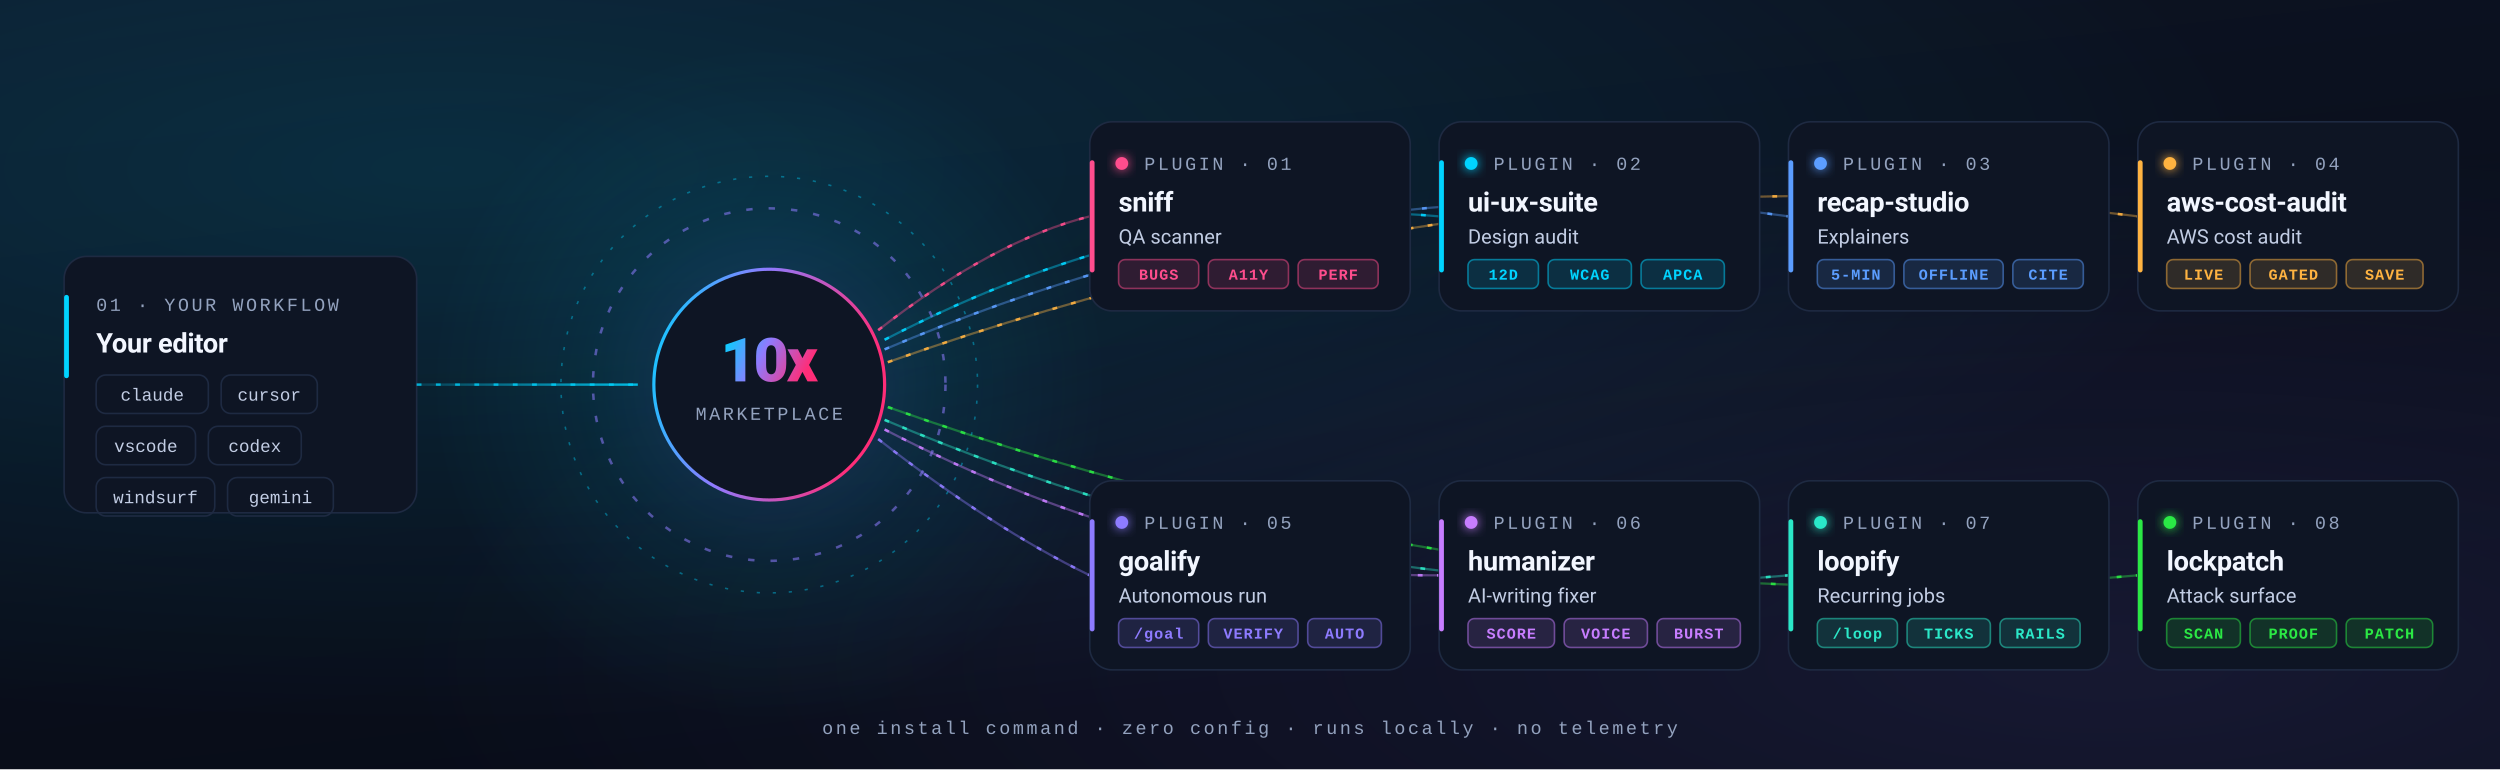
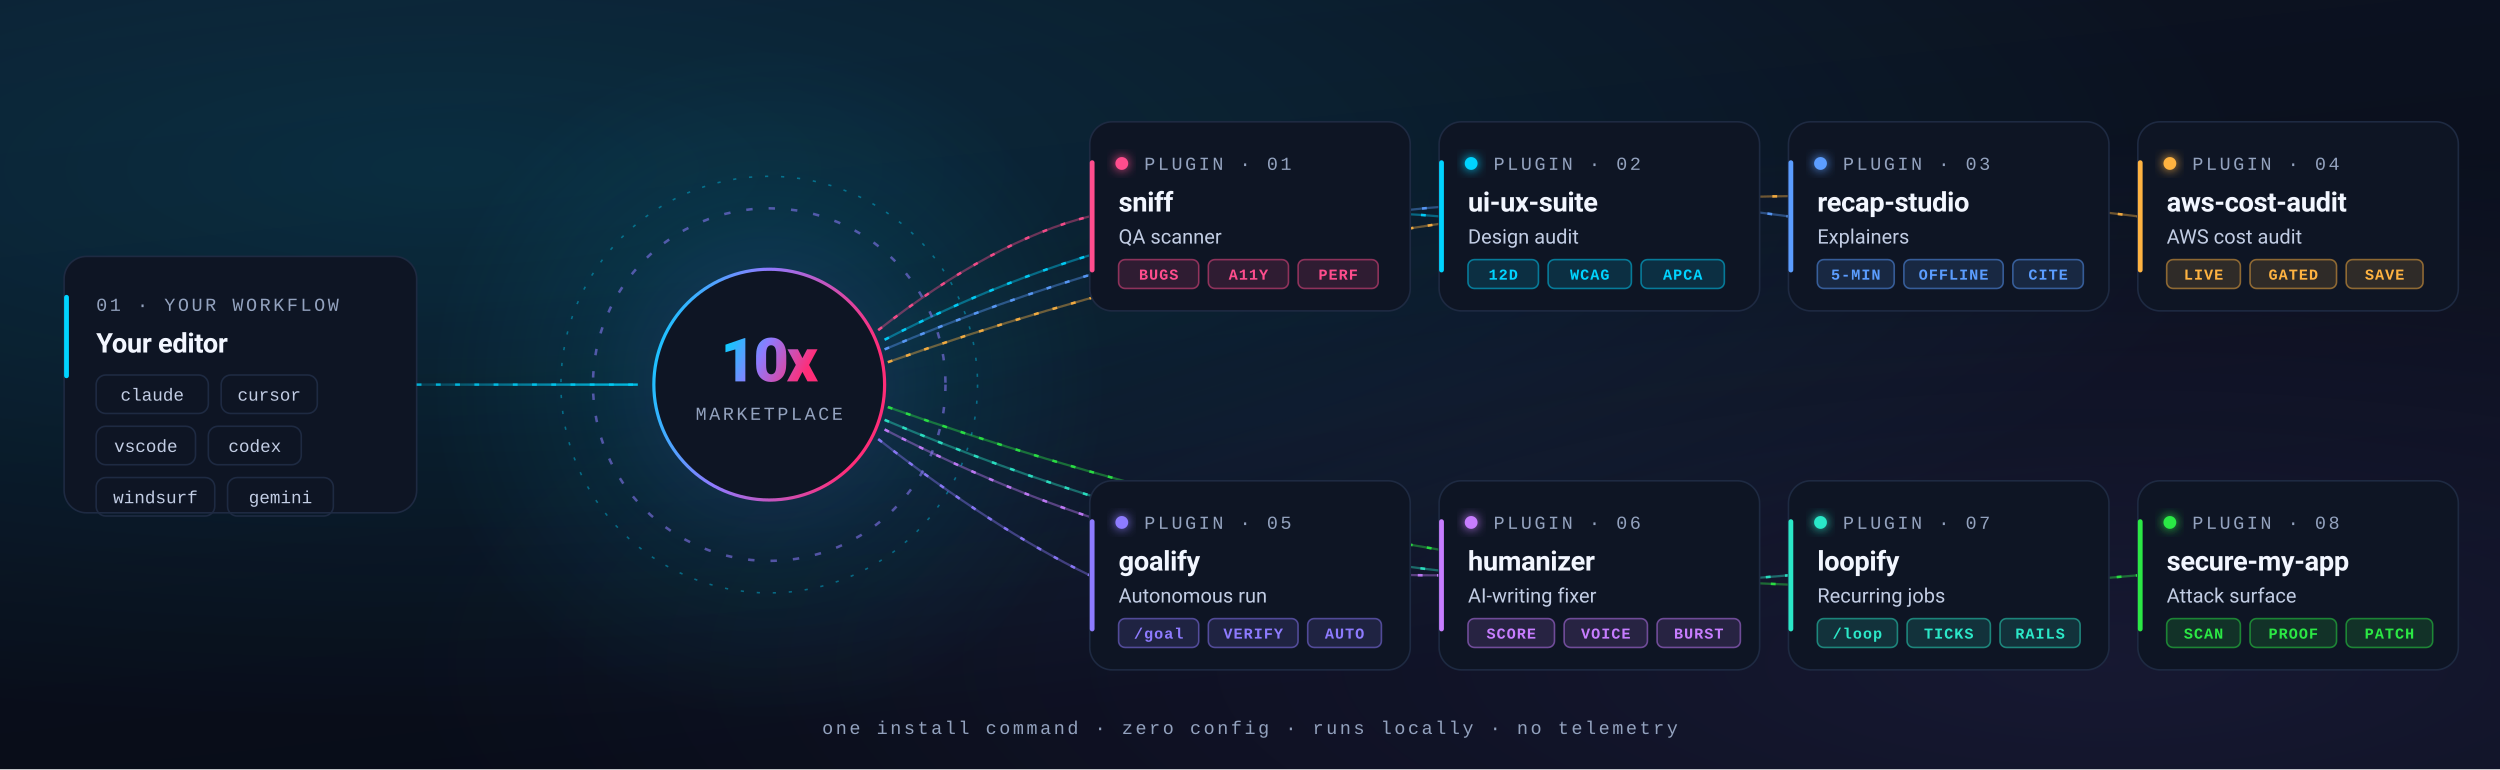
- <svg xmlns="http://www.w3.org/2000/svg" viewBox="0 0 1560 480" fill="none" role="img" aria-label="10x marketplace flow: your editor connects to the 10x hub which ships eight plugins: sniff, ui-ux-suite, recap-studio, aws-cost-audit, goalify, humanizer, loopify and lockpatch">
+ <svg xmlns="http://www.w3.org/2000/svg" viewBox="0 0 1560 480" fill="none" role="img" aria-label="10x marketplace flow: your editor connects to the 10x hub which ships eight plugins: sniff, ui-ux-suite, recap-studio, aws-cost-audit, goalify, humanizer, loopify and secure-my-app">
  <defs>
    <linearGradient id="hd-ground" x1="0" y1="0" x2="0.35" y2="1">
      <stop offset="0%" stop-color="#0D1424" />
      <stop offset="60%" stop-color="#0A0F1C" />
      <stop offset="100%" stop-color="#080C18" />
    </linearGradient>
    <linearGradient id="hd-brand" x1="0" y1="0" x2="1" y2="0.25" gradientUnits="objectBoundingBox">
      <stop class="v2d1" offset="0%" stop-color="#00D4FF" />
      <stop class="v2d2" offset="46%" stop-color="#8E7BFF" />
      <stop class="v2d3" offset="100%" stop-color="#FF2D78" />
    </linearGradient>
    <radialGradient id="hd-hub" cx="0.5" cy="0.5" r="0.5">
      <stop offset="0%" stop-color="#7C5CFF" stop-opacity="0.22" />
      <stop offset="55%" stop-color="#00D4FF" stop-opacity="0.06" />
      <stop offset="100%" stop-color="#00D4FF" stop-opacity="0" />
    </radialGradient>
    <linearGradient id="hd-spine" gradientUnits="userSpaceOnUse" x1="260" y1="240" x2="398" y2="240">
      <stop offset="0%" stop-color="#00D4FF" stop-opacity="0.15" />
      <stop offset="100%" stop-color="#00D4FF" stop-opacity="0.85" />
    </linearGradient>
    <filter id="hd-glow-sm" x="-60%" y="-60%" width="220%" height="220%">
      <feGaussianBlur stdDeviation="3.2" result="b" />
      <feMerge>
        <feMergeNode in="b" />
        <feMergeNode in="SourceGraphic" />
      </feMerge>
    </filter>
    <radialGradient id="v2-bloomA" cx="0.18" cy="0.22" r="0.72">
      <stop offset="0%" stop-color="#00D4FF" stop-opacity="0.14" />
      <stop offset="100%" stop-color="#00D4FF" stop-opacity="0" />
    </radialGradient>
    <radialGradient id="v2-bloomB" cx="0.84" cy="0.86" r="0.68">
      <stop offset="0%" stop-color="#8E7BFF" stop-opacity="0.11" />
      <stop offset="100%" stop-color="#8E7BFF" stop-opacity="0" />
    </radialGradient>
  </defs>
  <style>
    .disp { font-family: system-ui, -apple-system, 'Segoe UI', Roboto, 'Helvetica Neue', Arial, sans-serif; }
    .mono { font-family: ui-monospace, SFMono-Regular, 'SF Mono', Menlo, Consolas, 'Liberation Mono', monospace; }
    .card  { fill: #0E1524; stroke: #1E2A42; stroke-width: 1; }
    .title { font-size: 17px; font-weight: 700; fill: #F2F6FF; letter-spacing: -0.2px; }
    .sub   { font-size: 11.5px; letter-spacing: 1.6px; fill: #93A2BE; }
    .body  { font-size: 12.5px; fill: #C2CDE4; }
    .chip  { font-size: 9.5px; font-weight: 600; letter-spacing: 0.6px; }
    .edchip { font-size: 11px; fill: #C2CDE4; }

    @keyframes hd-flow { to { stroke-dashoffset: -240; } }
    .flowline { animation: hd-flow 14s linear infinite; }

    @keyframes hd-pip { 0%,100% { opacity: 0.45; } 50% { opacity: 1; } }
    .p1 { animation: hd-pip 5s ease-in-out infinite 0s; }
    .p2 { animation: hd-pip 5s ease-in-out infinite 0.35s; }
    .p3 { animation: hd-pip 5s ease-in-out infinite 0.7s; }
    .p4 { animation: hd-pip 5s ease-in-out infinite 1.05s; }
    .p5 { animation: hd-pip 5s ease-in-out infinite 1.4s; }
    .p6 { animation: hd-pip 5s ease-in-out infinite 1.75s; }
    .p7 { animation: hd-pip 5s ease-in-out infinite 2.1s; }
    .p8 { animation: hd-pip 5s ease-in-out infinite 2.45s; }

    @keyframes hd-rise { from { opacity: 0; transform: translateY(6px); } to { opacity: 1; transform: translateY(0); } }
    .row-0 { animation: hd-rise 0.6s ease-out 0.1s both; }
    .row-1 { animation: hd-rise 0.6s ease-out 0.4s both; }
    .row-2 { animation: hd-rise 0.6s ease-out 0.6s both; }
    .row-3 { animation: hd-rise 0.6s ease-out 0.8s both; }
    .row-4 { animation: hd-rise 0.6s ease-out 1s both; }
    .row-5 { animation: hd-rise 0.6s ease-out 1.2s both; }
    .row-6 { animation: hd-rise 0.6s ease-out 1.4s both; }
    .row-7 { animation: hd-rise 0.6s ease-out 1.6s both; }
    .row-8 { animation: hd-rise 0.6s ease-out 1.8s both; }

    @keyframes hd-spin { from { transform: rotate(0deg); } to { transform: rotate(360deg); } }
    @keyframes hd-spin-rev { from { transform: rotate(360deg); } to { transform: rotate(0deg); } }
    .ring-a { transform-origin: 480px 240px; animation: hd-spin 24s linear infinite; }
    .ring-b { transform-origin: 480px 240px; animation: hd-spin-rev 18s linear infinite; }

    @keyframes hd-breathe { 0%,100% { opacity: 0.6; } 50% { opacity: 1; } }
    .halo { animation: hd-breathe 9s ease-in-out infinite; }

    @media (prefers-reduced-motion: reduce) {
      * { animation: none !important; }
    }
      @keyframes v2-d1 { 0%,100% { stop-color:#00D4FF; } 50% { stop-color:#2BE8C8; } }
    .v2d1 { animation: v2-d1 16s ease-in-out infinite; }
    @keyframes v2-d2 { 0%,100% { stop-color:#8E7BFF; } 50% { stop-color:#C77DFF; } }
    .v2d2 { animation: v2-d2 16s ease-in-out infinite; }
    @keyframes v2-d3 { 0%,100% { stop-color:#FF2D78; } 50% { stop-color:#FF6A3D; } }
    .v2d3 { animation: v2-d3 16s ease-in-out infinite; }
    @keyframes v2-breathe { 0%,100% { opacity:0.66; } 50% { opacity:1; } }
    .v2bloom { animation: v2-breathe 11s ease-in-out infinite; }
  </style>
  <rect width="1560" height="480" fill="url(#hd-ground)" />
  <g class="v2bloom">
    <rect width="1560" height="480" fill="url(#v2-bloomA)" />
    <rect width="1560" height="480" fill="url(#v2-bloomB)" />
  </g>
  <circle class="halo" cx="480" cy="240" r="210" fill="url(#hd-hub)" />
  <g transform="translate(40,160)">
    <g class="row-0">
      <rect x="0" y="0" width="220" height="160" rx="14" class="card" />
      <rect x="0" y="24" width="3" height="52" rx="1.5" fill="#00D4FF" />
      <text class="mono sub" x="20" y="34">01 · YOUR WORKFLOW</text>
      <text class="disp title" x="20" y="60">Your editor</text>
      <g transform="translate(20,74)">
        <rect x="0" y="0" width="70" height="24" rx="6" fill="none" stroke="#1E2A42" />
        <text class="mono edchip" x="35" y="16" text-anchor="middle">claude</text>
        <rect x="78" y="0" width="60" height="24" rx="6" fill="none" stroke="#1E2A42" />
        <text class="mono edchip" x="108" y="16" text-anchor="middle">cursor</text>
        <rect x="0" y="32" width="62" height="24" rx="6" fill="none" stroke="#1E2A42" />
        <text class="mono edchip" x="31" y="48" text-anchor="middle">vscode</text>
        <rect x="70" y="32" width="58" height="24" rx="6" fill="none" stroke="#1E2A42" />
        <text class="mono edchip" x="99" y="48" text-anchor="middle">codex</text>
        <rect x="0" y="64" width="74" height="24" rx="6" fill="none" stroke="#1E2A42" />
        <text class="mono edchip" x="37" y="80" text-anchor="middle">windsurf</text>
        <rect x="82" y="64" width="66" height="24" rx="6" fill="none" stroke="#1E2A42" />
        <text class="mono edchip" x="115" y="80" text-anchor="middle">gemini</text>
      </g>
    </g>
  </g>
  <line x1="260" y1="240" x2="398" y2="240" stroke="url(#hd-spine)" stroke-width="1.5" />
  <line class="flowline" x1="260" y1="240" x2="398" y2="240" stroke="#00D4FF" stroke-width="1.5" stroke-dasharray="3 9" opacity="0.75" />
  <g fill="none" stroke-width="1.4" opacity="0.4">
    <path d="M 548 206 Q 620 150 680 135" stroke="#FF4D8D" />
    <path d="M 552 212 Q 730 120 898 135" stroke="#00D4FF" />
    <path d="M 552 218 Q 840 96 1116 135" stroke="#5B9DFF" />
    <path d="M 554 226 Q 950 86 1334 135" stroke="#FFB341" />
    <path d="M 548 274 Q 620 330 680 359" stroke="#8E7BFF" />
    <path d="M 552 268 Q 730 360 898 359" stroke="#C77DFF" />
    <path d="M 552 262 Q 840 384 1116 359" stroke="#2BE8C8" />
    <path d="M 554 254 Q 950 394 1334 359" stroke="#2BE844" />
  </g>
  <g class="flowline" fill="none" stroke-width="1.6" stroke-dasharray="3 9" opacity="0.9">
    <path d="M 548 206 Q 620 150 680 135" stroke="#FF4D8D" />
    <path d="M 552 212 Q 730 120 898 135" stroke="#00D4FF" />
    <path d="M 552 218 Q 840 96 1116 135" stroke="#5B9DFF" />
    <path d="M 554 226 Q 950 86 1334 135" stroke="#FFB341" />
    <path d="M 548 274 Q 620 330 680 359" stroke="#8E7BFF" />
    <path d="M 552 268 Q 730 360 898 359" stroke="#C77DFF" />
    <path d="M 552 262 Q 840 384 1116 359" stroke="#2BE8C8" />
    <path d="M 554 254 Q 950 394 1334 359" stroke="#2BE844" />
  </g>
  <circle class="ring-a" cx="480" cy="240" r="110" fill="none" stroke="#8E7BFF" stroke-width="1.6" stroke-dasharray="4 10" opacity="0.55" />
  <circle class="ring-b" cx="480" cy="240" r="130" fill="none" stroke="#00D4FF" stroke-width="1" stroke-dasharray="2 8" opacity="0.4" />
  <circle cx="480" cy="240" r="72" fill="#0E1524" stroke="url(#hd-brand)" stroke-width="2" />
  <text class="disp" x="480" y="238" text-anchor="middle" font-size="38" font-weight="800" letter-spacing="-1.4" fill="url(#hd-brand)">10x</text>
  <text class="mono sub" x="480" y="262" text-anchor="middle">MARKETPLACE</text>
  <g transform="translate(680,76)">
    <g class="row-1">
      <rect x="0" y="0" width="200" height="118" rx="14" class="card" />
      <rect x="0" y="24" width="3" height="70" rx="1.5" fill="#FF4D8D" />
      <g class="p1">
        <circle cx="20" cy="26" r="4" fill="#FF4D8D" filter="url(#hd-glow-sm)" />
      </g>
      <text class="mono sub" x="34" y="30">PLUGIN · 01</text>
      <text class="disp title" x="18" y="56">sniff</text>
      <text class="disp body" x="18" y="76">QA scanner</text>
      <g transform="translate(18,86)">
        <rect x="0" y="0" width="50" height="18" rx="4" fill="#FF4D8D" fill-opacity="0.14" stroke="#FF4D8D" stroke-opacity="0.5" />
        <text class="mono chip" x="25" y="12.5" text-anchor="middle" fill="#FF4D8D">BUGS</text>
        <rect x="56" y="0" width="50" height="18" rx="4" fill="#FF4D8D" fill-opacity="0.14" stroke="#FF4D8D" stroke-opacity="0.5" />
        <text class="mono chip" x="81" y="12.5" text-anchor="middle" fill="#FF4D8D">A11Y</text>
        <rect x="112" y="0" width="50" height="18" rx="4" fill="#FF4D8D" fill-opacity="0.14" stroke="#FF4D8D" stroke-opacity="0.5" />
        <text class="mono chip" x="137" y="12.5" text-anchor="middle" fill="#FF4D8D">PERF</text>
      </g>
    </g>
  </g>
  <g transform="translate(898,76)">
    <g class="row-2">
      <rect x="0" y="0" width="200" height="118" rx="14" class="card" />
      <rect x="0" y="24" width="3" height="70" rx="1.5" fill="#00D4FF" />
      <g class="p2">
        <circle cx="20" cy="26" r="4" fill="#00D4FF" filter="url(#hd-glow-sm)" />
      </g>
      <text class="mono sub" x="34" y="30">PLUGIN · 02</text>
      <text class="disp title" x="18" y="56">ui-ux-suite</text>
      <text class="disp body" x="18" y="76">Design audit</text>
      <g transform="translate(18,86)">
        <rect x="0" y="0" width="44" height="18" rx="4" fill="#00D4FF" fill-opacity="0.14" stroke="#00D4FF" stroke-opacity="0.5" />
        <text class="mono chip" x="22" y="12.5" text-anchor="middle" fill="#00D4FF">12D</text>
        <rect x="50" y="0" width="52" height="18" rx="4" fill="#00D4FF" fill-opacity="0.14" stroke="#00D4FF" stroke-opacity="0.5" />
        <text class="mono chip" x="76" y="12.5" text-anchor="middle" fill="#00D4FF">WCAG</text>
        <rect x="108" y="0" width="52" height="18" rx="4" fill="#00D4FF" fill-opacity="0.14" stroke="#00D4FF" stroke-opacity="0.5" />
        <text class="mono chip" x="134" y="12.5" text-anchor="middle" fill="#00D4FF">APCA</text>
      </g>
    </g>
  </g>
  <g transform="translate(1116,76)">
    <g class="row-3">
      <rect x="0" y="0" width="200" height="118" rx="14" class="card" />
      <rect x="0" y="24" width="3" height="70" rx="1.5" fill="#5B9DFF" />
      <g class="p3">
        <circle cx="20" cy="26" r="4" fill="#5B9DFF" filter="url(#hd-glow-sm)" />
      </g>
      <text class="mono sub" x="34" y="30">PLUGIN · 03</text>
      <text class="disp title" x="18" y="56">recap-studio</text>
      <text class="disp body" x="18" y="76">Explainers</text>
      <g transform="translate(18,86)">
        <rect x="0" y="0" width="48" height="18" rx="4" fill="#5B9DFF" fill-opacity="0.14" stroke="#5B9DFF" stroke-opacity="0.5" />
        <text class="mono chip" x="24" y="12.5" text-anchor="middle" fill="#5B9DFF">5-MIN</text>
        <rect x="54" y="0" width="62" height="18" rx="4" fill="#5B9DFF" fill-opacity="0.14" stroke="#5B9DFF" stroke-opacity="0.5" />
        <text class="mono chip" x="85" y="12.5" text-anchor="middle" fill="#5B9DFF">OFFLINE</text>
        <rect x="122" y="0" width="44" height="18" rx="4" fill="#5B9DFF" fill-opacity="0.14" stroke="#5B9DFF" stroke-opacity="0.5" />
        <text class="mono chip" x="144" y="12.5" text-anchor="middle" fill="#5B9DFF">CITE</text>
      </g>
    </g>
  </g>
  <g transform="translate(1334,76)">
    <g class="row-4">
      <rect x="0" y="0" width="200" height="118" rx="14" class="card" />
      <rect x="0" y="24" width="3" height="70" rx="1.5" fill="#FFB341" />
      <g class="p4">
        <circle cx="20" cy="26" r="4" fill="#FFB341" filter="url(#hd-glow-sm)" />
      </g>
      <text class="mono sub" x="34" y="30">PLUGIN · 04</text>
      <text class="disp title" x="18" y="56">aws-cost-audit</text>
      <text class="disp body" x="18" y="76">AWS cost audit</text>
      <g transform="translate(18,86)">
        <rect x="0" y="0" width="46" height="18" rx="4" fill="#FFB341" fill-opacity="0.14" stroke="#FFB341" stroke-opacity="0.5" />
        <text class="mono chip" x="23" y="12.5" text-anchor="middle" fill="#FFB341">LIVE</text>
        <rect x="52" y="0" width="54" height="18" rx="4" fill="#FFB341" fill-opacity="0.14" stroke="#FFB341" stroke-opacity="0.5" />
        <text class="mono chip" x="79" y="12.5" text-anchor="middle" fill="#FFB341">GATED</text>
        <rect x="112" y="0" width="48" height="18" rx="4" fill="#FFB341" fill-opacity="0.14" stroke="#FFB341" stroke-opacity="0.5" />
        <text class="mono chip" x="136" y="12.5" text-anchor="middle" fill="#FFB341">SAVE</text>
      </g>
    </g>
  </g>
  <g transform="translate(680,300)">
    <g class="row-5">
      <rect x="0" y="0" width="200" height="118" rx="14" class="card" />
      <rect x="0" y="24" width="3" height="70" rx="1.5" fill="#8E7BFF" />
      <g class="p5">
        <circle cx="20" cy="26" r="4" fill="#8E7BFF" filter="url(#hd-glow-sm)" />
      </g>
      <text class="mono sub" x="34" y="30">PLUGIN · 05</text>
      <text class="disp title" x="18" y="56">goalify</text>
      <text class="disp body" x="18" y="76">Autonomous run</text>
      <g transform="translate(18,86)">
        <rect x="0" y="0" width="50" height="18" rx="4" fill="#8E7BFF" fill-opacity="0.14" stroke="#8E7BFF" stroke-opacity="0.5" />
        <text class="mono chip" x="25" y="12.5" text-anchor="middle" fill="#8E7BFF">/goal</text>
        <rect x="56" y="0" width="56" height="18" rx="4" fill="#8E7BFF" fill-opacity="0.14" stroke="#8E7BFF" stroke-opacity="0.5" />
        <text class="mono chip" x="84" y="12.5" text-anchor="middle" fill="#8E7BFF">VERIFY</text>
        <rect x="118" y="0" width="46" height="18" rx="4" fill="#8E7BFF" fill-opacity="0.14" stroke="#8E7BFF" stroke-opacity="0.5" />
        <text class="mono chip" x="141" y="12.5" text-anchor="middle" fill="#8E7BFF">AUTO</text>
      </g>
    </g>
  </g>
  <g transform="translate(898,300)">
    <g class="row-6">
      <rect x="0" y="0" width="200" height="118" rx="14" class="card" />
      <rect x="0" y="24" width="3" height="70" rx="1.5" fill="#C77DFF" />
      <g class="p6">
        <circle cx="20" cy="26" r="4" fill="#C77DFF" filter="url(#hd-glow-sm)" />
      </g>
      <text class="mono sub" x="34" y="30">PLUGIN · 06</text>
      <text class="disp title" x="18" y="56">humanizer</text>
      <text class="disp body" x="18" y="76">AI-writing fixer</text>
      <g transform="translate(18,86)">
        <rect x="0" y="0" width="54" height="18" rx="4" fill="#C77DFF" fill-opacity="0.14" stroke="#C77DFF" stroke-opacity="0.5" />
        <text class="mono chip" x="27" y="12.5" text-anchor="middle" fill="#C77DFF">SCORE</text>
        <rect x="60" y="0" width="52" height="18" rx="4" fill="#C77DFF" fill-opacity="0.14" stroke="#C77DFF" stroke-opacity="0.5" />
        <text class="mono chip" x="86" y="12.5" text-anchor="middle" fill="#C77DFF">VOICE</text>
        <rect x="118" y="0" width="52" height="18" rx="4" fill="#C77DFF" fill-opacity="0.14" stroke="#C77DFF" stroke-opacity="0.5" />
        <text class="mono chip" x="144" y="12.5" text-anchor="middle" fill="#C77DFF">BURST</text>
      </g>
    </g>
  </g>
  <g transform="translate(1116,300)">
    <g class="row-7">
      <rect x="0" y="0" width="200" height="118" rx="14" class="card" />
      <rect x="0" y="24" width="3" height="70" rx="1.5" fill="#2BE8C8" />
      <g class="p7">
        <circle cx="20" cy="26" r="4" fill="#2BE8C8" filter="url(#hd-glow-sm)" />
      </g>
      <text class="mono sub" x="34" y="30">PLUGIN · 07</text>
      <text class="disp title" x="18" y="56">loopify</text>
      <text class="disp body" x="18" y="76">Recurring jobs</text>
      <g transform="translate(18,86)">
        <rect x="0" y="0" width="50" height="18" rx="4" fill="#2BE8C8" fill-opacity="0.14" stroke="#2BE8C8" stroke-opacity="0.5" />
        <text class="mono chip" x="25" y="12.5" text-anchor="middle" fill="#2BE8C8">/loop</text>
        <rect x="56" y="0" width="52" height="18" rx="4" fill="#2BE8C8" fill-opacity="0.14" stroke="#2BE8C8" stroke-opacity="0.5" />
        <text class="mono chip" x="82" y="12.5" text-anchor="middle" fill="#2BE8C8">TICKS</text>
        <rect x="114" y="0" width="50" height="18" rx="4" fill="#2BE8C8" fill-opacity="0.14" stroke="#2BE8C8" stroke-opacity="0.5" />
        <text class="mono chip" x="139" y="12.5" text-anchor="middle" fill="#2BE8C8">RAILS</text>
      </g>
    </g>
  </g>
  <g transform="translate(1334,300)">
    <g class="row-8">
      <rect x="0" y="0" width="200" height="118" rx="14" class="card" />
      <rect x="0" y="24" width="3" height="70" rx="1.5" fill="#2BE844" />
      <g class="p8">
        <circle cx="20" cy="26" r="4" fill="#2BE844" filter="url(#hd-glow-sm)" />
      </g>
      <text class="mono sub" x="34" y="30">PLUGIN · 08</text>
-       <text class="disp title" x="18" y="56">lockpatch</text>
+       <text class="disp title" x="18" y="56">secure-my-app</text>
      <text class="disp body" x="18" y="76">Attack surface</text>
      <g transform="translate(18,86)">
        <rect x="0" y="0" width="46" height="18" rx="4" fill="#2BE844" fill-opacity="0.14" stroke="#2BE844" stroke-opacity="0.5" />
        <text class="mono chip" x="23" y="12.5" text-anchor="middle" fill="#2BE844">SCAN</text>
        <rect x="52" y="0" width="54" height="18" rx="4" fill="#2BE844" fill-opacity="0.14" stroke="#2BE844" stroke-opacity="0.5" />
        <text class="mono chip" x="79" y="12.5" text-anchor="middle" fill="#2BE844">PROOF</text>
        <rect x="112" y="0" width="54" height="18" rx="4" fill="#2BE844" fill-opacity="0.14" stroke="#2BE844" stroke-opacity="0.5" />
        <text class="mono chip" x="139" y="12.5" text-anchor="middle" fill="#2BE844">PATCH</text>
      </g>
    </g>
  </g>
  <text class="mono sub" x="780" y="458" text-anchor="middle">one install command  ·  zero config  ·  runs locally  ·  no telemetry</text>
</svg>
